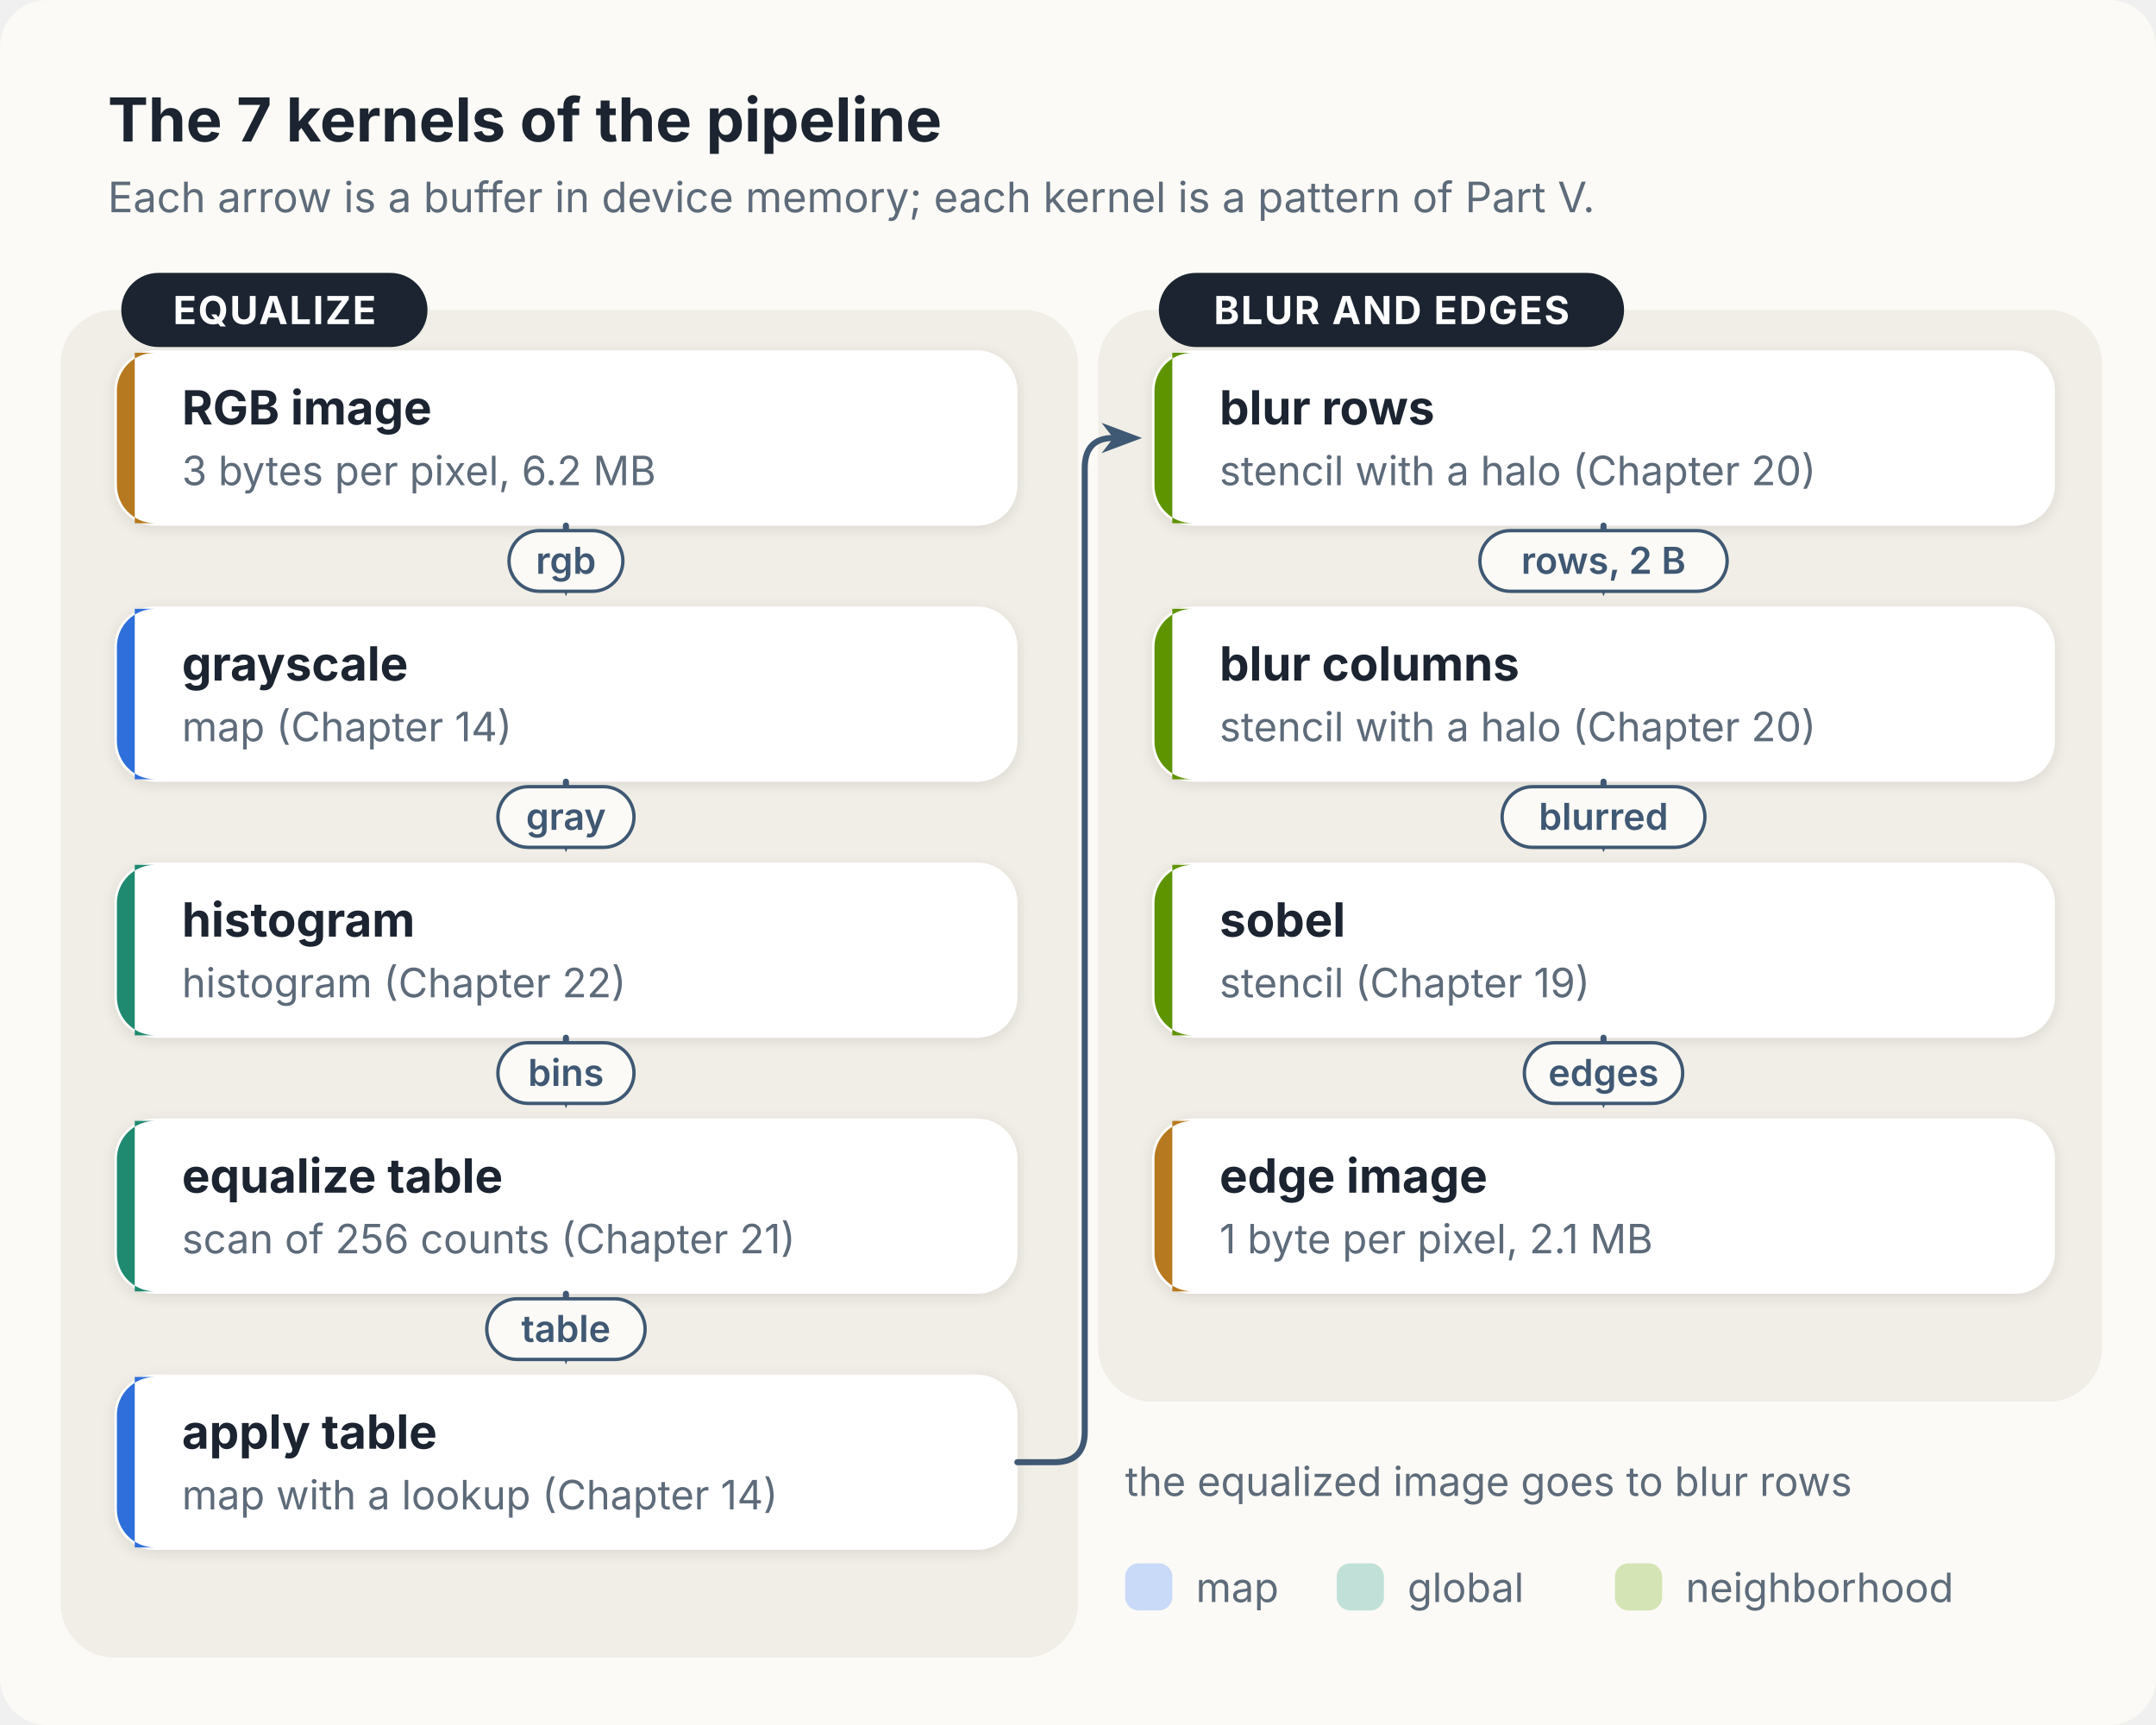
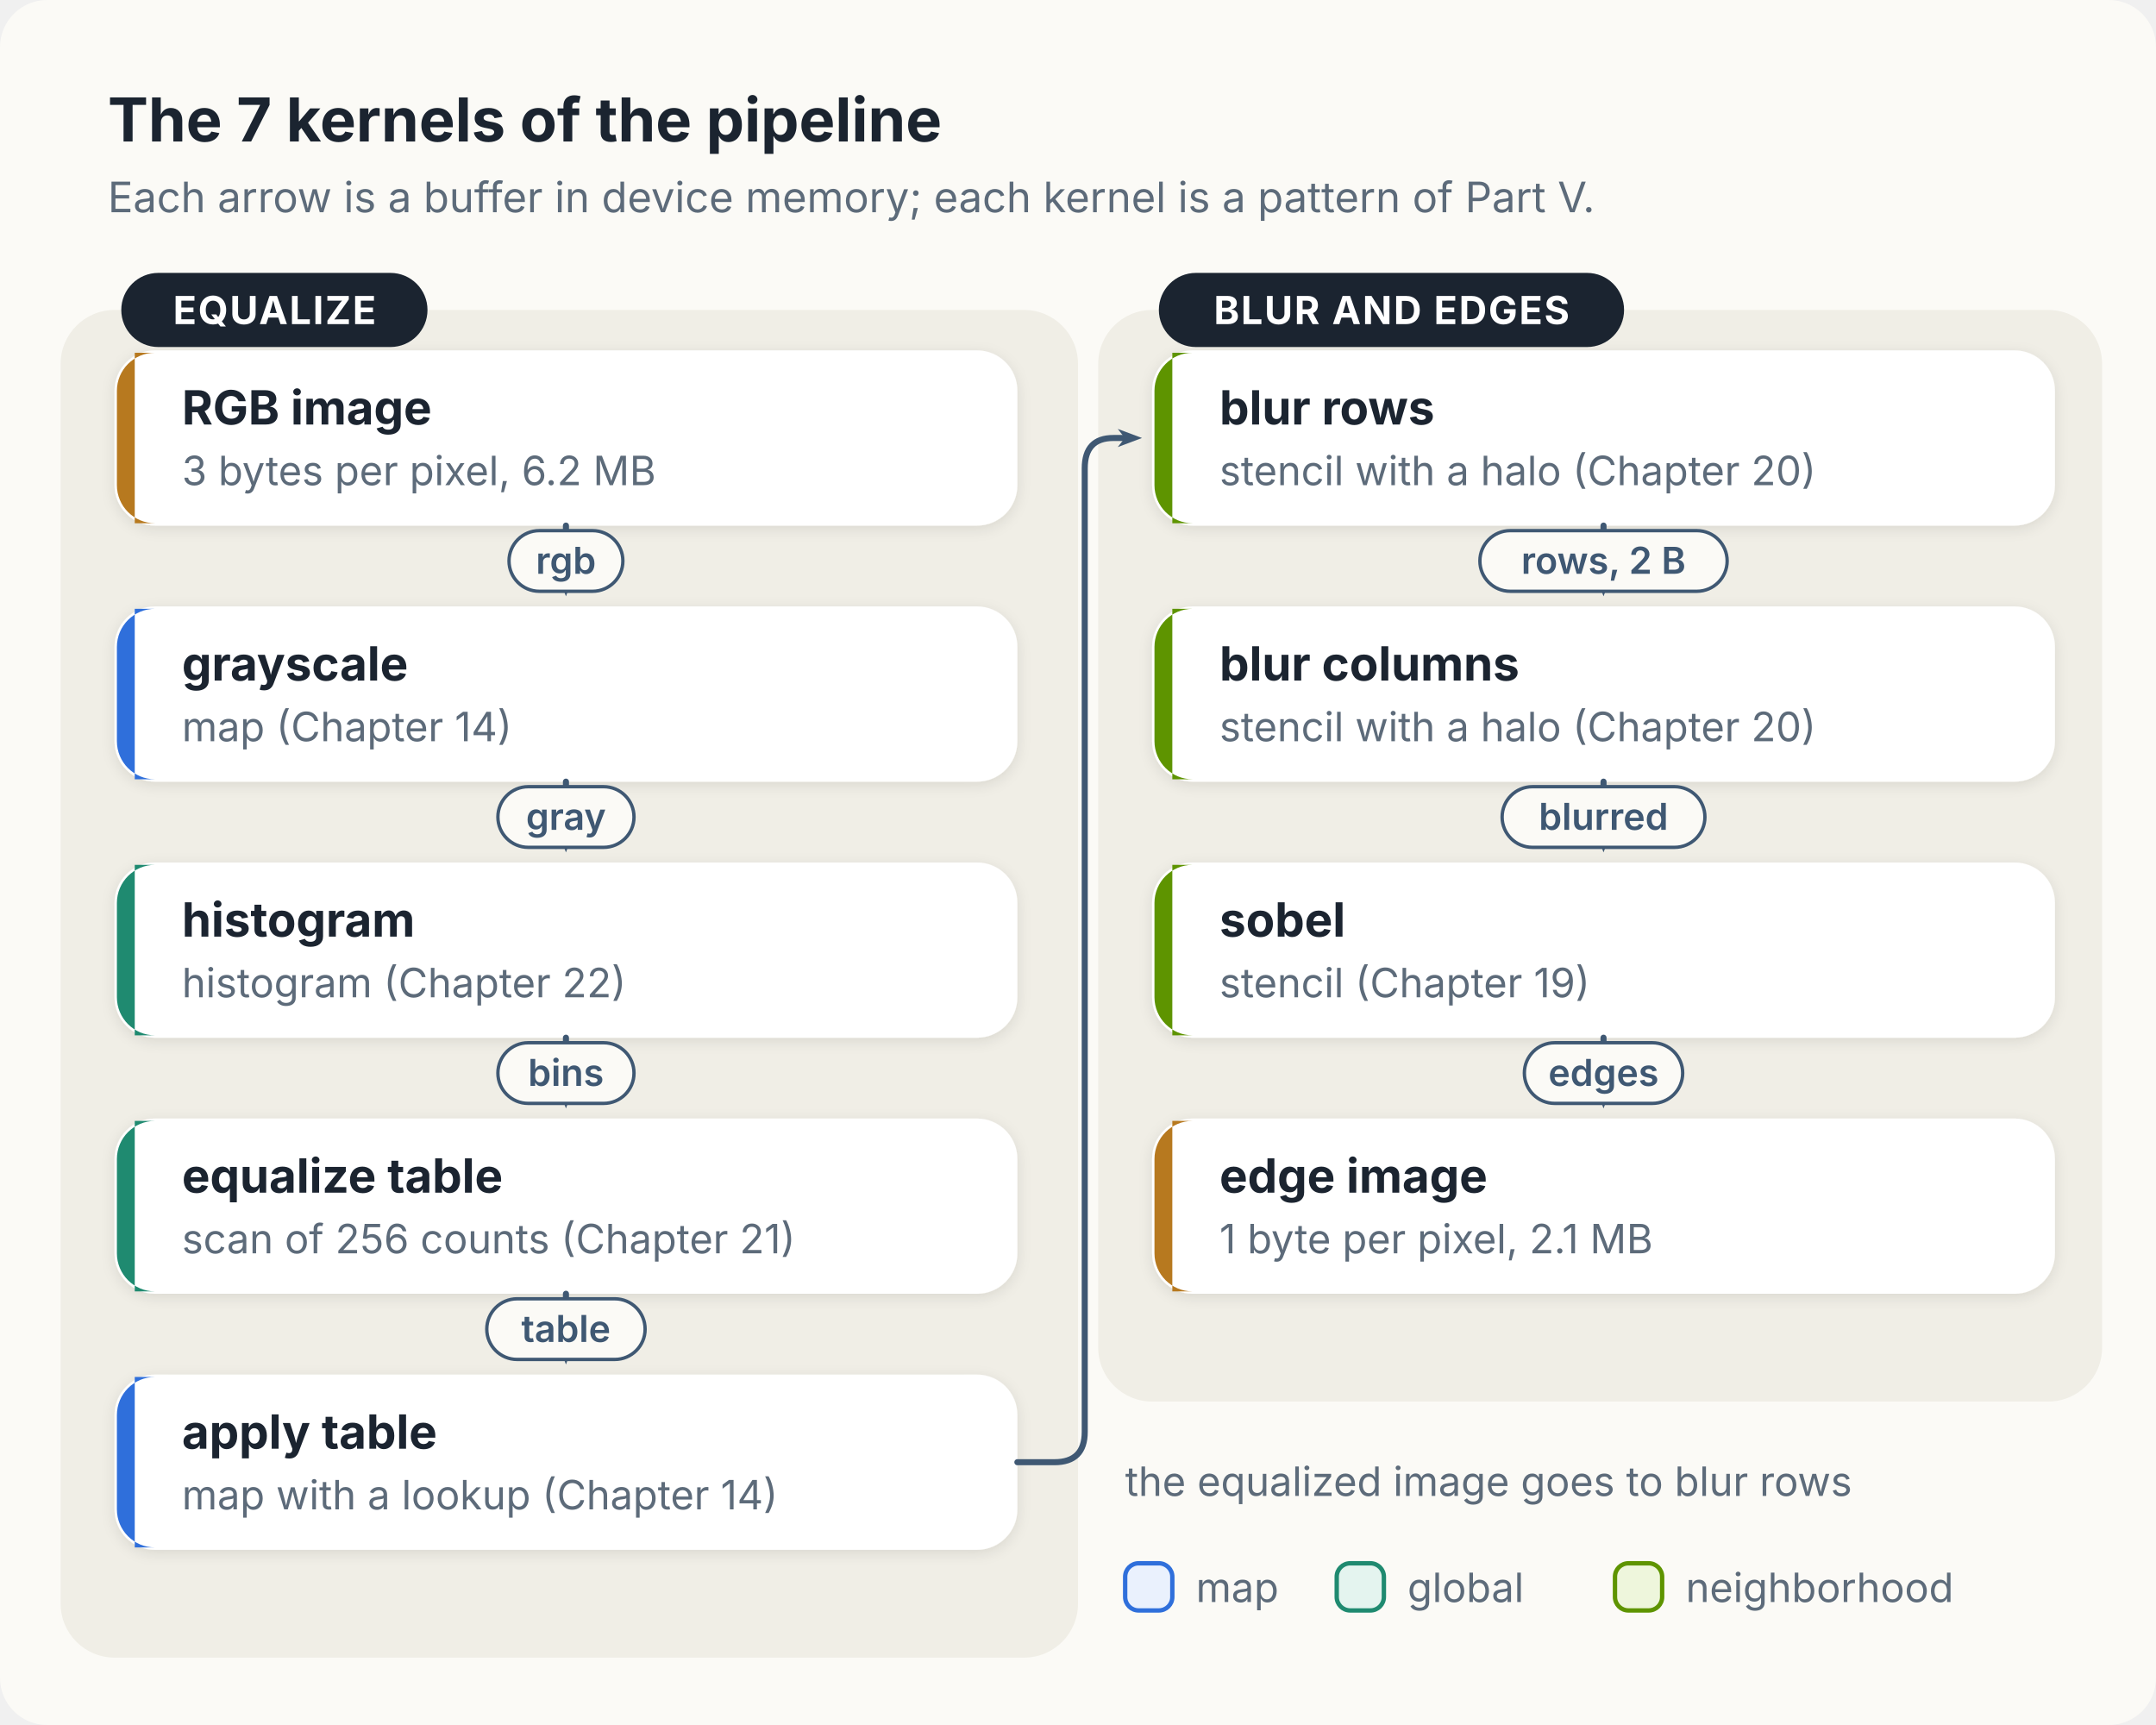
<svg xmlns="http://www.w3.org/2000/svg" viewBox="0 0 640 512" width="640" height="512" role="img" aria-label="The pipeline in 2 columns. Equalize: the RGB image of 3 bytes per pixel goes to grayscale, a map; histogram counts the gray levels into 256 bins; equalize table scans the 256 counts; apply table maps each pixel through the table. Blur and edges: blur rows and blur columns are stencils with a halo, sobel is a stencil, and the edge image has 1 byte per pixel, 2.1 MB.">
  <defs>
    <filter id="m3-shadow" x="-10%" y="-20%" width="120%" height="160%">
      <feDropShadow dx="0" dy="1" stdDeviation="1" flood-color="#000" flood-opacity="0.18" />
      <feDropShadow dx="0" dy="1" stdDeviation="2" flood-color="#000" flood-opacity="0.10" />
    </filter>
  </defs>
  <style>
    text { font-family: Inter, "Segoe UI", "Helvetica Neue", Helvetica, Arial, sans-serif; fill: #1B2430; }
    .title { font-size: 18px; font-weight: 650; }
    .lede { font-size: 12.5px; fill: #5D6B7A; }
    .name { font-size: 14px; font-weight: 650; }
    .sub { font-size: 12px; fill: #5D6B7A; }
    .note { font-size: 12px; fill: #5D6B7A; }
    .tab { font-size: 11.5px; font-weight: 650; letter-spacing: 0.04em; fill: #5D6B7A; }
    .mono { font-family: "JetBrains Mono", "SF Mono", Menlo, Consolas, monospace; font-size: 12px; }
    .dim { fill: #8794A3; }
    .strong { font-weight: 700; }
    .trap { fill: #CF4526; font-weight: 700; }
    .pill { font-size: 11px; font-weight: 600; }
    .wire { fill: none; stroke: #3F5873; stroke-width: 1.8; stroke-linecap: round; stroke-linejoin: round; }
    .wire.danger { stroke: #CF4526; stroke-dasharray: 6 5; }
    .wire.idle { stroke: #7F8EA0; stroke-dasharray: 2 5; }
  </style>
  <defs>
    <filter id="lift" x="-10%" y="-10%" width="120%" height="135%">
      <feDropShadow dx="0" dy="2" stdDeviation="3" flood-color="#1B2430" flood-opacity="0.13" />
    </filter>
    <linearGradient id="thor-body" x1="0" y1="0" x2="0" y2="1">
      <stop offset="0" stop-color="#C6CCD5" />
      <stop offset="1" stop-color="#979EA9" />
    </linearGradient>
    <linearGradient id="switch-body" x1="0" y1="0" x2="0" y2="1">
      <stop offset="0" stop-color="#3B4656" />
      <stop offset="1" stop-color="#232B37" />
    </linearGradient>
    <marker id="head" viewBox="0 0 12 9" refX="6" refY="4.5" markerUnits="userSpaceOnUse" markerWidth="12" markerHeight="9" orient="auto">
      <path d="M0,0 L12,4.5 L0,9 L3.5,4.5 Z" fill="#3F5873" />
    </marker>
+     <marker id="head-small" viewBox="0 0 7.2 5.4" refX="3.6" refY="2.7" markerUnits="userSpaceOnUse" markerWidth="7.2" markerHeight="5.4" orient="auto">
+       <path d="M0,0 L7.2,2.7 L0,5.4 L2.1,2.7 Z" fill="#3F5873" />
+     </marker>
    <marker id="head-danger" viewBox="0 0 12 9" refX="6" refY="4.5" markerUnits="userSpaceOnUse" markerWidth="12" markerHeight="9" orient="auto">
      <path d="M0,0 L12,4.5 L0,9 L3.5,4.5 Z" fill="#CF4526" />
    </marker>
+     <marker id="head-danger-small" viewBox="0 0 7.2 5.4" refX="3.6" refY="2.7" markerUnits="userSpaceOnUse" markerWidth="7.2" markerHeight="5.4" orient="auto">
+       <path d="M0,0 L7.2,2.7 L0,5.4 L2.1,2.7 Z" fill="#CF4526" />
+     </marker>
    <marker id="head-idle" viewBox="0 0 12 9" refX="6" refY="4.5" markerUnits="userSpaceOnUse" markerWidth="12" markerHeight="9" orient="auto">
      <path d="M0,0 L12,4.5 L0,9 L3.5,4.5 Z" fill="#7F8EA0" />
+     </marker>
+     <marker id="head-idle-small" viewBox="0 0 7.2 5.4" refX="3.6" refY="2.7" markerUnits="userSpaceOnUse" markerWidth="7.2" markerHeight="5.4" orient="auto">
+       <path d="M0,0 L7.2,2.7 L0,5.4 L2.1,2.7 Z" fill="#7F8EA0" />
    </marker>
  </defs>
  <rect width="640" height="512" rx="14" fill="#FBFAF6" />
  <text x="32.0" y="42.0" class="title" text-anchor="start" xml:space="preserve">The 7 kernels of the pipeline</text>
  <text x="32.0" y="63.0" class="lede" text-anchor="start" xml:space="preserve">Each arrow is a buffer in device memory; each kernel is a pattern of Part V.</text>
  <rect x="18" y="92" width="302" height="400" rx="16" fill="#F0EEE6" stroke="none" stroke-width="1.2" />
  <rect x="36" y="81" width="90.9" height="22" rx="11" fill="#1B2430" />
  <text x="81.5" y="96.2" class="tab" text-anchor="middle" style="fill:#FFFFFF" xml:space="preserve">EQUALIZE</text>
  <rect x="326" y="92" width="298" height="324" rx="16" fill="#F0EEE6" stroke="none" stroke-width="1.2" />
  <rect x="344" y="81" width="138.1" height="22" rx="11" fill="#1B2430" />
  <text x="413.1" y="96.2" class="tab" text-anchor="middle" style="fill:#FFFFFF" xml:space="preserve">BLUR AND EDGES</text>
  <rect filter="url(#m3-shadow)" x="34" y="104" width="268" height="52" rx="12" fill="#FFFFFF" stroke="none" stroke-width="1.3" />
  <path d="M46,104.7 H40 V155.3 H46 A11.3,11.3 0 0 1 34.7,144 V116 A11.3,11.3 0 0 1 46,104.7 Z" fill="#B7791F" />
  <text x="54.0" y="126.0" class="name" text-anchor="start" xml:space="preserve">RGB image</text>
  <text x="54.0" y="144.0" class="sub" text-anchor="start" xml:space="preserve">3 bytes per pixel, 6.2 MB</text>
-   <path class="wire" d="M168.0,156 L168.0,171.0" marker-end="url(#head)" />
+   <path class="wire" d="M 168,156 L 168.0,171.0" stroke-linecap="butt" marker-end="url(#head)" />
  <rect x="151.1" y="157.5" width="33.8" height="18" rx="9" fill="#FBFAF6" stroke="#3F5873" stroke-width="1" />
  <text x="168.0" y="170.3" class="pill" text-anchor="middle" style="fill:#3F5873" xml:space="preserve">rgb</text>
  <rect filter="url(#m3-shadow)" x="34" y="180" width="268" height="52" rx="12" fill="#FFFFFF" stroke="none" stroke-width="1.3" />
  <path d="M46,180.7 H40 V231.3 H46 A11.3,11.3 0 0 1 34.7,220 V192 A11.3,11.3 0 0 1 46,180.7 Z" fill="#2F6FDB" />
  <text x="54.0" y="202.0" class="name" text-anchor="start" xml:space="preserve">grayscale</text>
  <text x="54.0" y="220.0" class="sub" text-anchor="start" xml:space="preserve">map (Chapter 14)</text>
-   <path class="wire" d="M168.0,232 L168.0,247.0" marker-end="url(#head)" />
+   <path class="wire" d="M 168,232 L 168.0,247.0" stroke-linecap="butt" marker-end="url(#head)" />
  <rect x="147.8" y="233.5" width="40.4" height="18" rx="9" fill="#FBFAF6" stroke="#3F5873" stroke-width="1" />
  <text x="168.0" y="246.3" class="pill" text-anchor="middle" style="fill:#3F5873" xml:space="preserve">gray</text>
  <rect filter="url(#m3-shadow)" x="34" y="256" width="268" height="52" rx="12" fill="#FFFFFF" stroke="none" stroke-width="1.3" />
  <path d="M46,256.7 H40 V307.3 H46 A11.3,11.3 0 0 1 34.7,296 V268 A11.3,11.3 0 0 1 46,256.7 Z" fill="#1F8A70" />
  <text x="54.0" y="278.0" class="name" text-anchor="start" xml:space="preserve">histogram</text>
  <text x="54.0" y="296.0" class="sub" text-anchor="start" xml:space="preserve">histogram (Chapter 22)</text>
-   <path class="wire" d="M168.0,308 L168.0,323.0" marker-end="url(#head)" />
+   <path class="wire" d="M 168,308 L 168.0,323.0" stroke-linecap="butt" marker-end="url(#head)" />
  <rect x="147.8" y="309.5" width="40.4" height="18" rx="9" fill="#FBFAF6" stroke="#3F5873" stroke-width="1" />
  <text x="168.0" y="322.3" class="pill" text-anchor="middle" style="fill:#3F5873" xml:space="preserve">bins</text>
  <rect filter="url(#m3-shadow)" x="34" y="332" width="268" height="52" rx="12" fill="#FFFFFF" stroke="none" stroke-width="1.3" />
  <path d="M46,332.7 H40 V383.3 H46 A11.3,11.3 0 0 1 34.7,372 V344 A11.3,11.3 0 0 1 46,332.7 Z" fill="#1F8A70" />
  <text x="54.0" y="354.0" class="name" text-anchor="start" xml:space="preserve">equalize table</text>
  <text x="54.0" y="372.0" class="sub" text-anchor="start" xml:space="preserve">scan of 256 counts (Chapter 21)</text>
-   <path class="wire" d="M168.0,384 L168.0,399.0" marker-end="url(#head)" />
+   <path class="wire" d="M 168,384 L 168.0,399.0" stroke-linecap="butt" marker-end="url(#head)" />
  <rect x="144.5" y="385.5" width="47.0" height="18" rx="9" fill="#FBFAF6" stroke="#3F5873" stroke-width="1" />
  <text x="168.0" y="398.3" class="pill" text-anchor="middle" style="fill:#3F5873" xml:space="preserve">table</text>
  <rect filter="url(#m3-shadow)" x="34" y="408" width="268" height="52" rx="12" fill="#FFFFFF" stroke="none" stroke-width="1.3" />
  <path d="M46,408.7 H40 V459.3 H46 A11.3,11.3 0 0 1 34.7,448 V420 A11.3,11.3 0 0 1 46,408.7 Z" fill="#2F6FDB" />
  <text x="54.0" y="430.0" class="name" text-anchor="start" xml:space="preserve">apply table</text>
  <text x="54.0" y="448.0" class="sub" text-anchor="start" xml:space="preserve">map with a lookup (Chapter 14)</text>
  <rect filter="url(#m3-shadow)" x="342" y="104" width="268" height="52" rx="12" fill="#FFFFFF" stroke="none" stroke-width="1.3" />
  <path d="M354,104.7 H348 V155.3 H354 A11.3,11.3 0 0 1 342.7,144 V116 A11.3,11.3 0 0 1 354,104.7 Z" fill="#5E9400" />
  <text x="362.0" y="126.0" class="name" text-anchor="start" xml:space="preserve">blur rows</text>
  <text x="362.0" y="144.0" class="sub" text-anchor="start" xml:space="preserve">stencil with a halo (Chapter 20)</text>
-   <path class="wire" d="M476.0,156 L476.0,171.0" marker-end="url(#head)" />
+   <path class="wire" d="M 476,156 L 476.0,171.0" stroke-linecap="butt" marker-end="url(#head)" />
  <rect x="439.3" y="157.5" width="73.4" height="18" rx="9" fill="#FBFAF6" stroke="#3F5873" stroke-width="1" />
  <text x="476.0" y="170.3" class="pill" text-anchor="middle" style="fill:#3F5873" xml:space="preserve">rows, 2 B</text>
  <rect filter="url(#m3-shadow)" x="342" y="180" width="268" height="52" rx="12" fill="#FFFFFF" stroke="none" stroke-width="1.3" />
  <path d="M354,180.7 H348 V231.3 H354 A11.3,11.3 0 0 1 342.7,220 V192 A11.3,11.3 0 0 1 354,180.7 Z" fill="#5E9400" />
  <text x="362.0" y="202.0" class="name" text-anchor="start" xml:space="preserve">blur columns</text>
  <text x="362.0" y="220.0" class="sub" text-anchor="start" xml:space="preserve">stencil with a halo (Chapter 20)</text>
-   <path class="wire" d="M476.0,232 L476.0,247.0" marker-end="url(#head)" />
+   <path class="wire" d="M 476,232 L 476.0,247.0" stroke-linecap="butt" marker-end="url(#head)" />
  <rect x="445.9" y="233.5" width="60.2" height="18" rx="9" fill="#FBFAF6" stroke="#3F5873" stroke-width="1" />
  <text x="476.0" y="246.3" class="pill" text-anchor="middle" style="fill:#3F5873" xml:space="preserve">blurred</text>
  <rect filter="url(#m3-shadow)" x="342" y="256" width="268" height="52" rx="12" fill="#FFFFFF" stroke="none" stroke-width="1.3" />
  <path d="M354,256.7 H348 V307.3 H354 A11.3,11.3 0 0 1 342.7,296 V268 A11.3,11.3 0 0 1 354,256.7 Z" fill="#5E9400" />
  <text x="362.0" y="278.0" class="name" text-anchor="start" xml:space="preserve">sobel</text>
  <text x="362.0" y="296.0" class="sub" text-anchor="start" xml:space="preserve">stencil (Chapter 19)</text>
-   <path class="wire" d="M476.0,308 L476.0,323.0" marker-end="url(#head)" />
+   <path class="wire" d="M 476,308 L 476.0,323.0" stroke-linecap="butt" marker-end="url(#head)" />
  <rect x="452.5" y="309.5" width="47.0" height="18" rx="9" fill="#FBFAF6" stroke="#3F5873" stroke-width="1" />
  <text x="476.0" y="322.3" class="pill" text-anchor="middle" style="fill:#3F5873" xml:space="preserve">edges</text>
  <rect filter="url(#m3-shadow)" x="342" y="332" width="268" height="52" rx="12" fill="#FFFFFF" stroke="none" stroke-width="1.3" />
  <path d="M354,332.7 H348 V383.3 H354 A11.3,11.3 0 0 1 342.7,372 V344 A11.3,11.3 0 0 1 354,332.7 Z" fill="#B7791F" />
  <text x="362.0" y="354.0" class="name" text-anchor="start" xml:space="preserve">edge image</text>
  <text x="362.0" y="372.0" class="sub" text-anchor="start" xml:space="preserve">1 byte per pixel, 2.1 MB</text>
-   <path class="wire" d="M302,434.0 L313,434.0 Q322,434.0 322,425.0 L322,139.0 Q322,130.0 330.5,130.0 L333.0,130.0" marker-end="url(#head)" />
+   <path class="wire" d="M 302,434 L 313,434 Q 322,434 322,425 L 322,139 Q 322,130 330.5,130 L 335.4,130.0" stroke-linecap="butt" marker-end="url(#head-small)" />
  <text x="334.0" y="444.0" class="note" text-anchor="start" xml:space="preserve">the equalized image goes to blur rows</text>
-   <rect x="334" y="464" width="14" height="14" rx="4" fill="#C8DAF7" stroke="none" stroke-width="1.3" />
+   <rect x="334" y="464" width="14" height="14" rx="4" fill="#EAF1FD" stroke="#2F6FDB" stroke-width="1.3" />
  <text x="355.0" y="475.5" class="note" text-anchor="start" xml:space="preserve">map</text>
-   <rect x="396.8" y="464" width="14" height="14" rx="4" fill="#C1E1D8" stroke="none" stroke-width="1.3" />
+   <rect x="396.8" y="464" width="14" height="14" rx="4" fill="#E4F4EF" stroke="#1F8A70" stroke-width="1.3" />
  <text x="417.8" y="475.5" class="note" text-anchor="start" xml:space="preserve">global</text>
-   <rect x="479.4" y="464" width="14" height="14" rx="4" fill="#D4E4B4" stroke="none" stroke-width="1.3" />
+   <rect x="479.4" y="464" width="14" height="14" rx="4" fill="#EEF6DC" stroke="#5E9400" stroke-width="1.3" />
  <text x="500.4" y="475.5" class="note" text-anchor="start" xml:space="preserve">neighborhood</text>
</svg>
